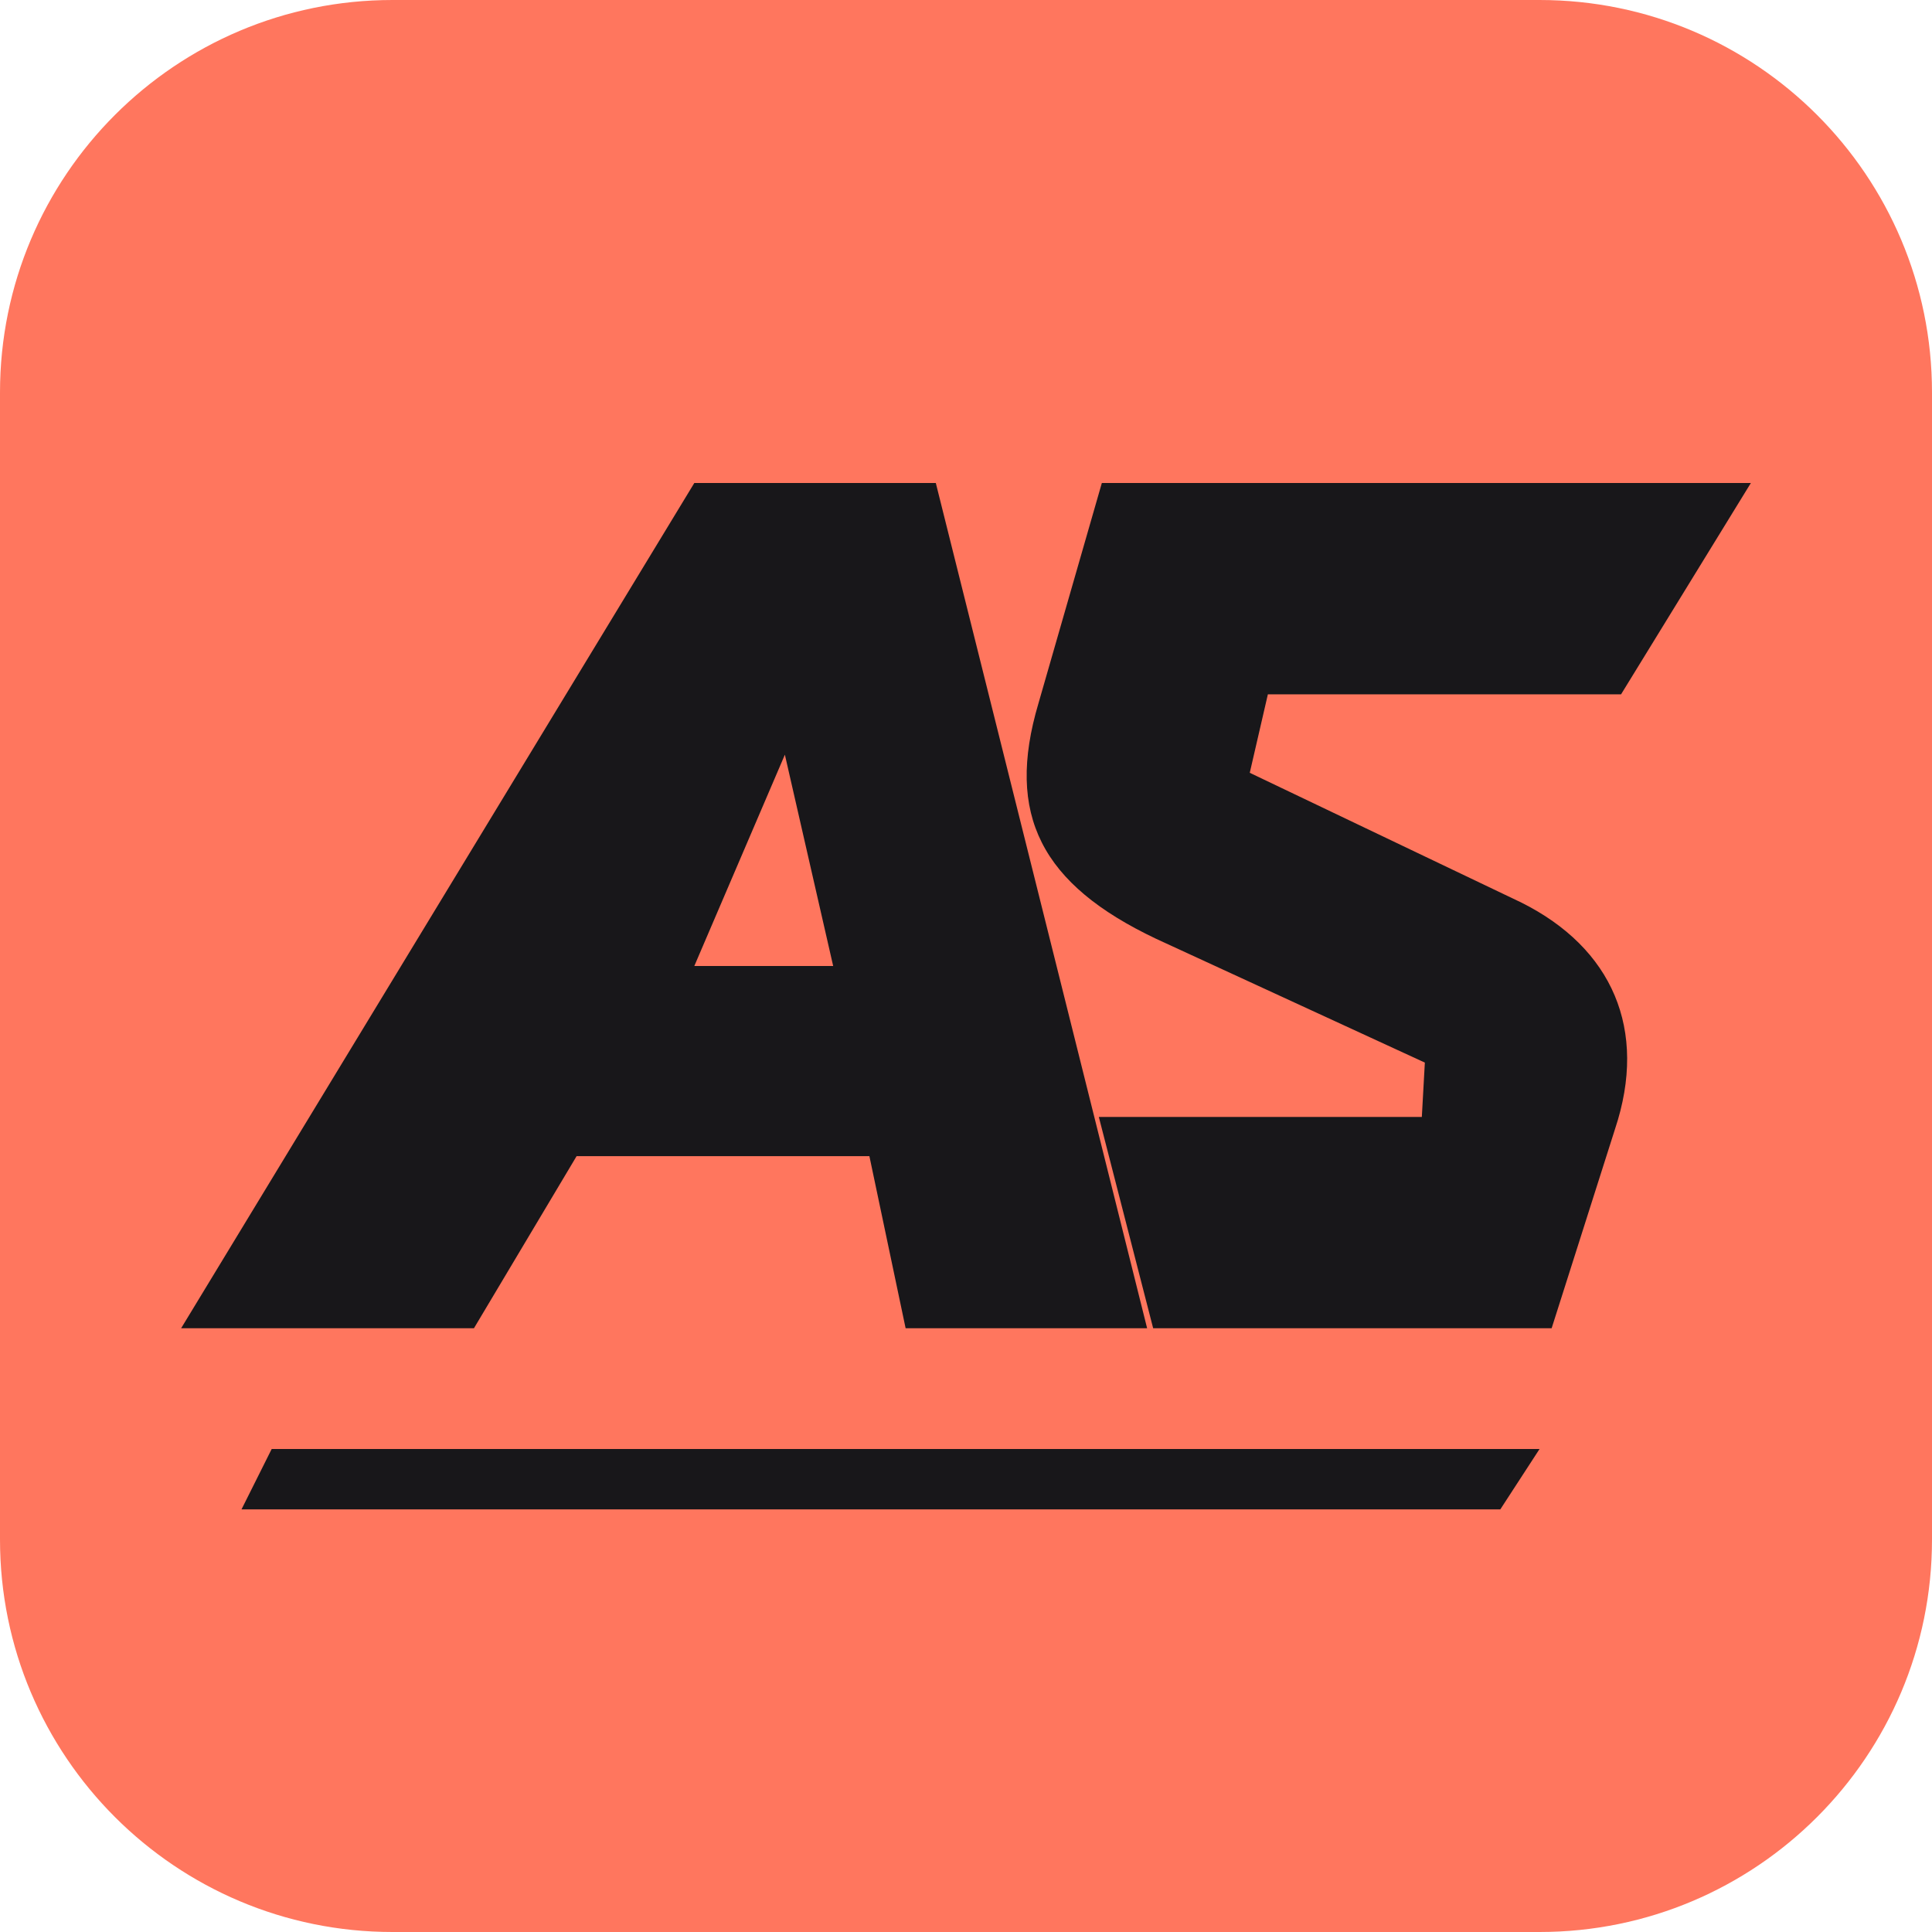
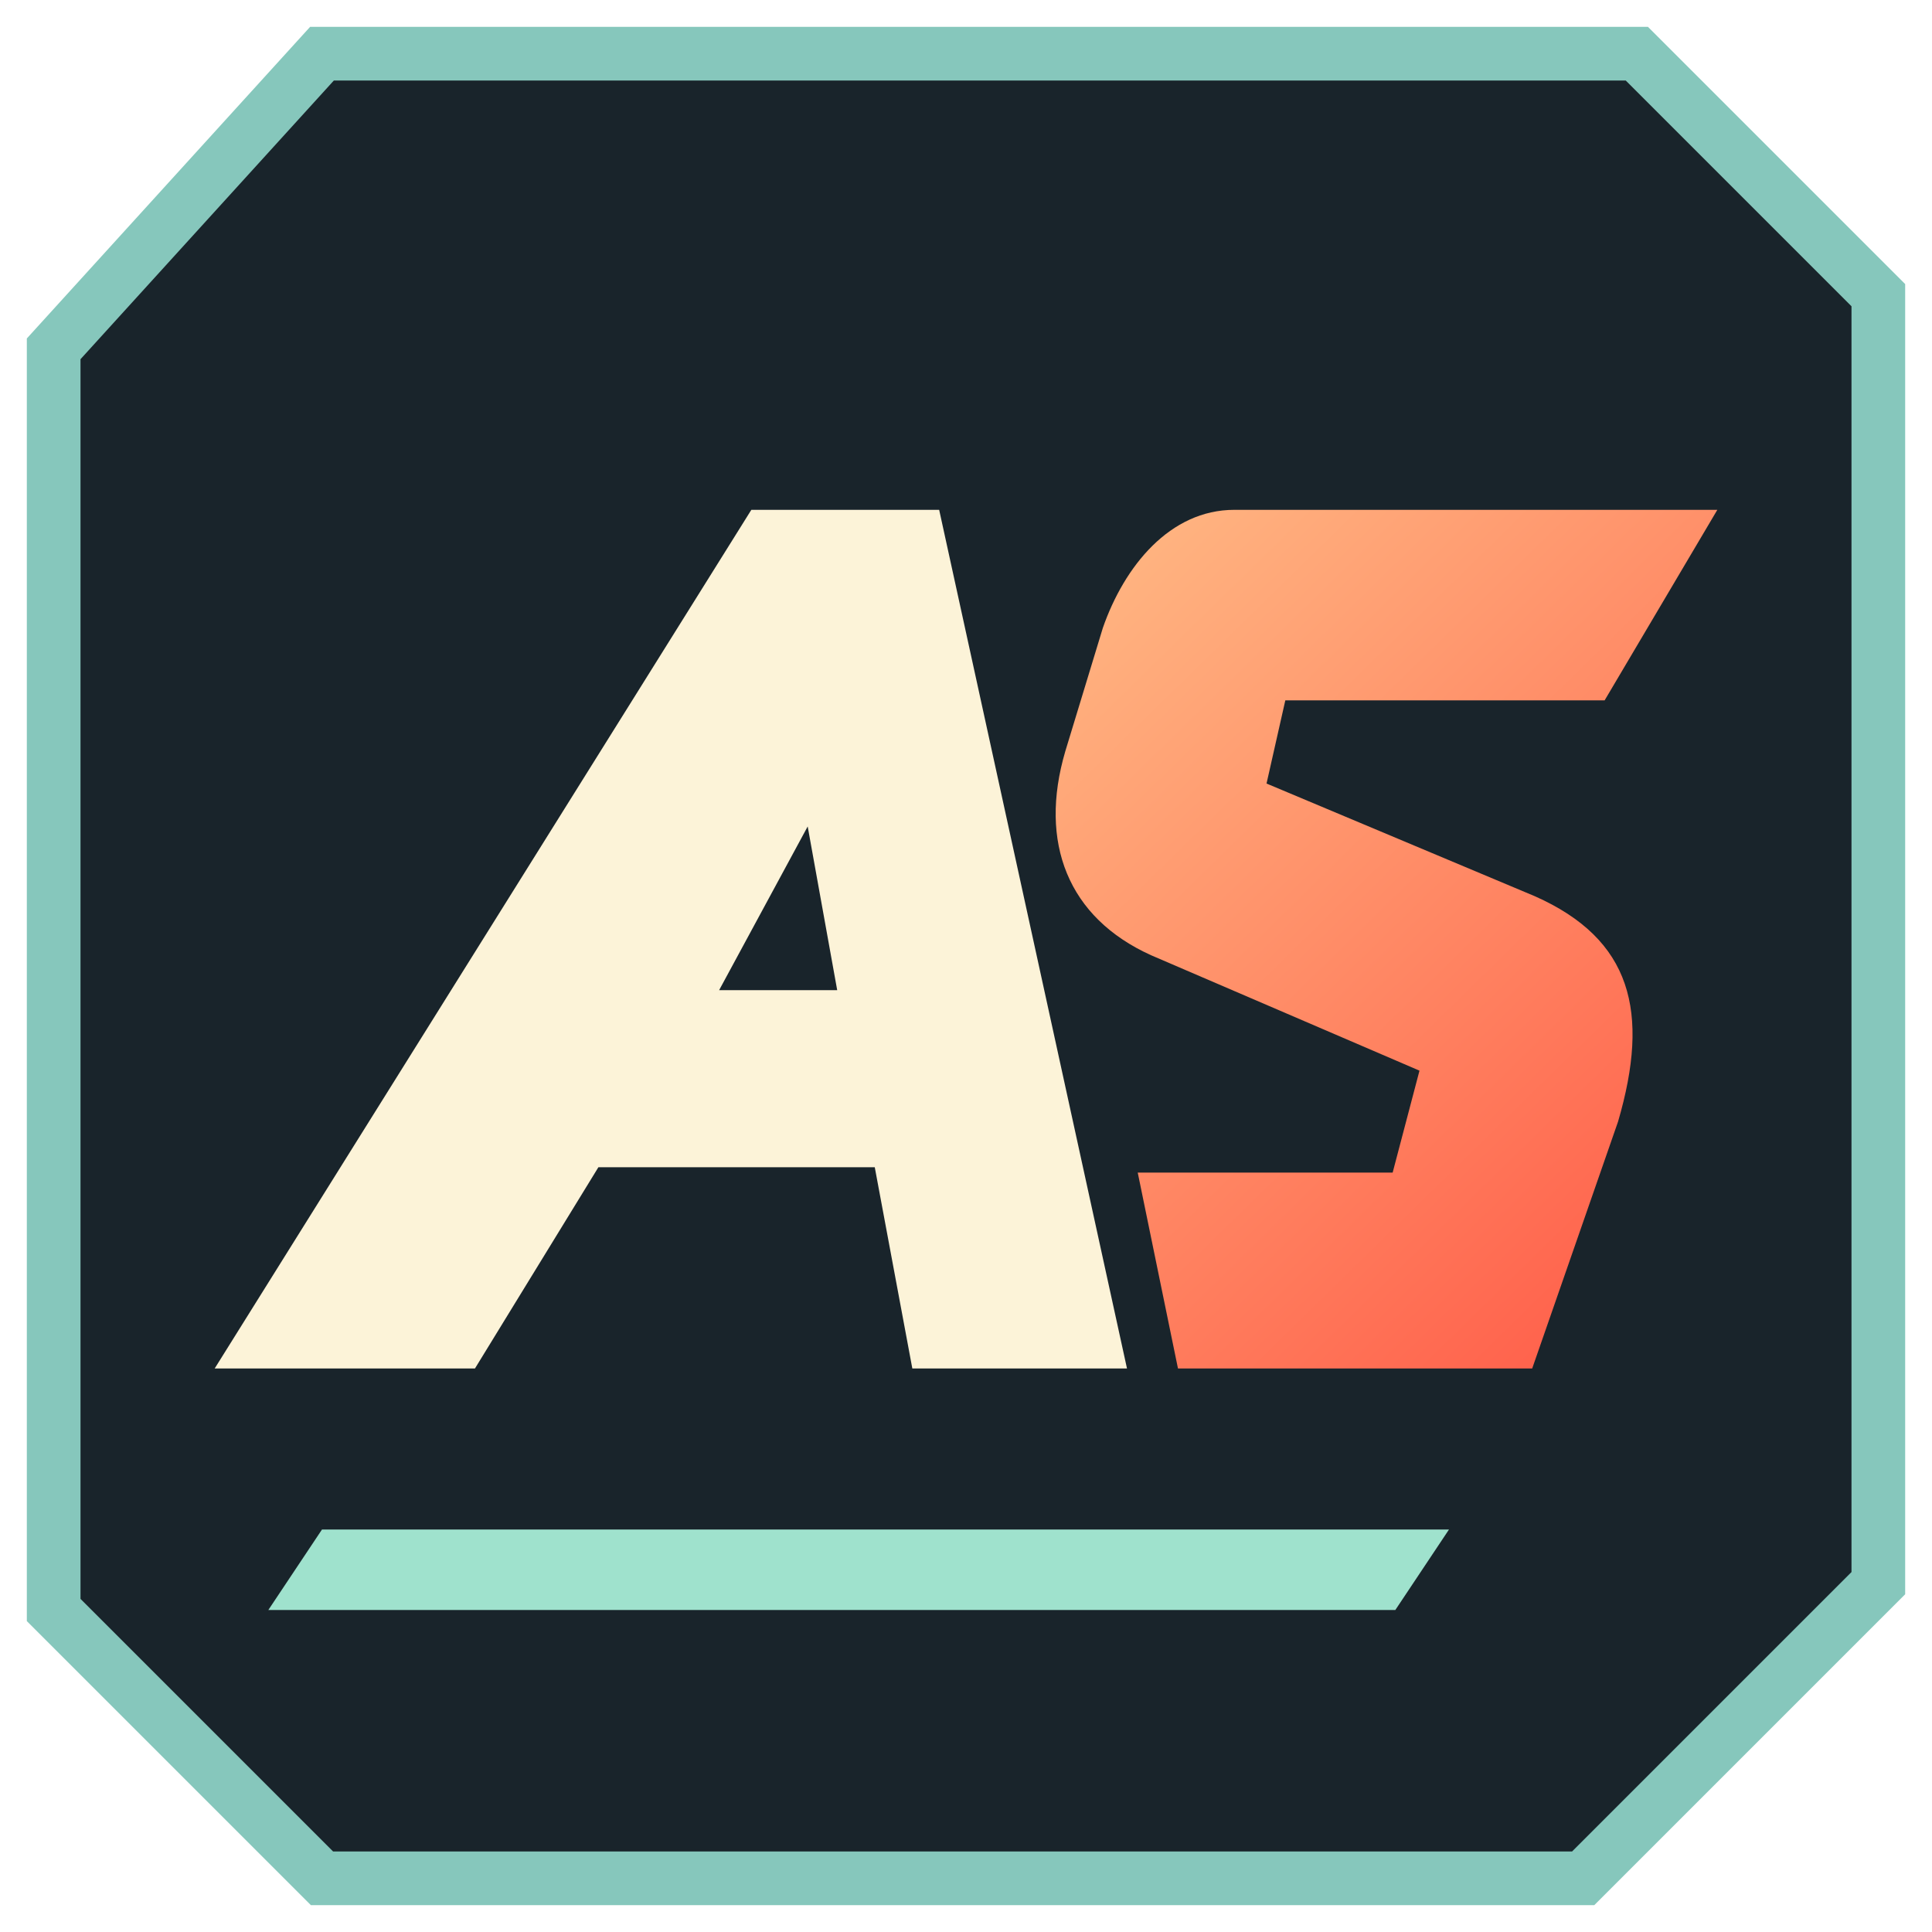
- <svg xmlns="http://www.w3.org/2000/svg" viewBox="0 0 64 64" role="img" aria-labelledby="t">
-   <rect width="64" height="64" rx="13" fill="#ff765e" />
-   <g fill="#18171a">
-     <path d="M6 44 23 16h8l7 28h-8l-1.2-5.7H19.1L15.7 44zm17-12h4.6L26 25z" />
-     <path d="M36.5 16H58l-4.3 7H42l-.6 2.6 9 4.3c3 1.5 4.2 4.2 3.1 7.5L51.4 44H38.2l-1.8-7h10.7l.1-1.8-8.9-4.1c-3.8-1.8-5-4.1-3.9-7.8z" />
-   </g>
-   <path d="M9 48h42l-1.3 2H8z" fill="#18171a" />
+ <svg xmlns="http://www.w3.org/2000/svg" viewBox="0 0 72 72" role="img" aria-labelledby="name">
+   <defs>
+     <linearGradient id="red" x2=".75" y2="1" gradientUnits="objectBoundingBox">
+       <stop stop-color="#ffbb85" />
+       <stop offset="1" stop-color="#ff624c" />
+     </linearGradient>
+   </defs>
+   <path d="M12 2h49l9 9v48L59 70H12L2 60V13Z" fill="#19242b" />
+   <path d="M12 2h49l9 9v48L59 70H12L2 60V13Z" fill="none" stroke="#86c7bc" stroke-width="2" />
+   <path fill="#fcf3d8" fill-rule="evenodd" d="m8 51 20-32h7l7 32h-8l-1.4-7.5H22.3L17.7 51Zm18.8-14.1h4.4l-1.1-6.1Z" />
+   <path d="M46 19h18l-4.2 7.1H47.9l-.7 3.1 10 4.2c3.6 1.6 4.3 4.3 3.1 8.4L57.1 51H43.9l-1.5-7.3h9.5l1-3.8-10-4.3c-3.1-1.4-4.2-4.2-3.2-7.6l1.4-4.6c.8-2.3 2.5-4.4 4.9-4.4Z" fill="url(#red)" />
+   <path d="M12 57h42l-2 3H10z" fill="#9fe2cd" />
</svg>
